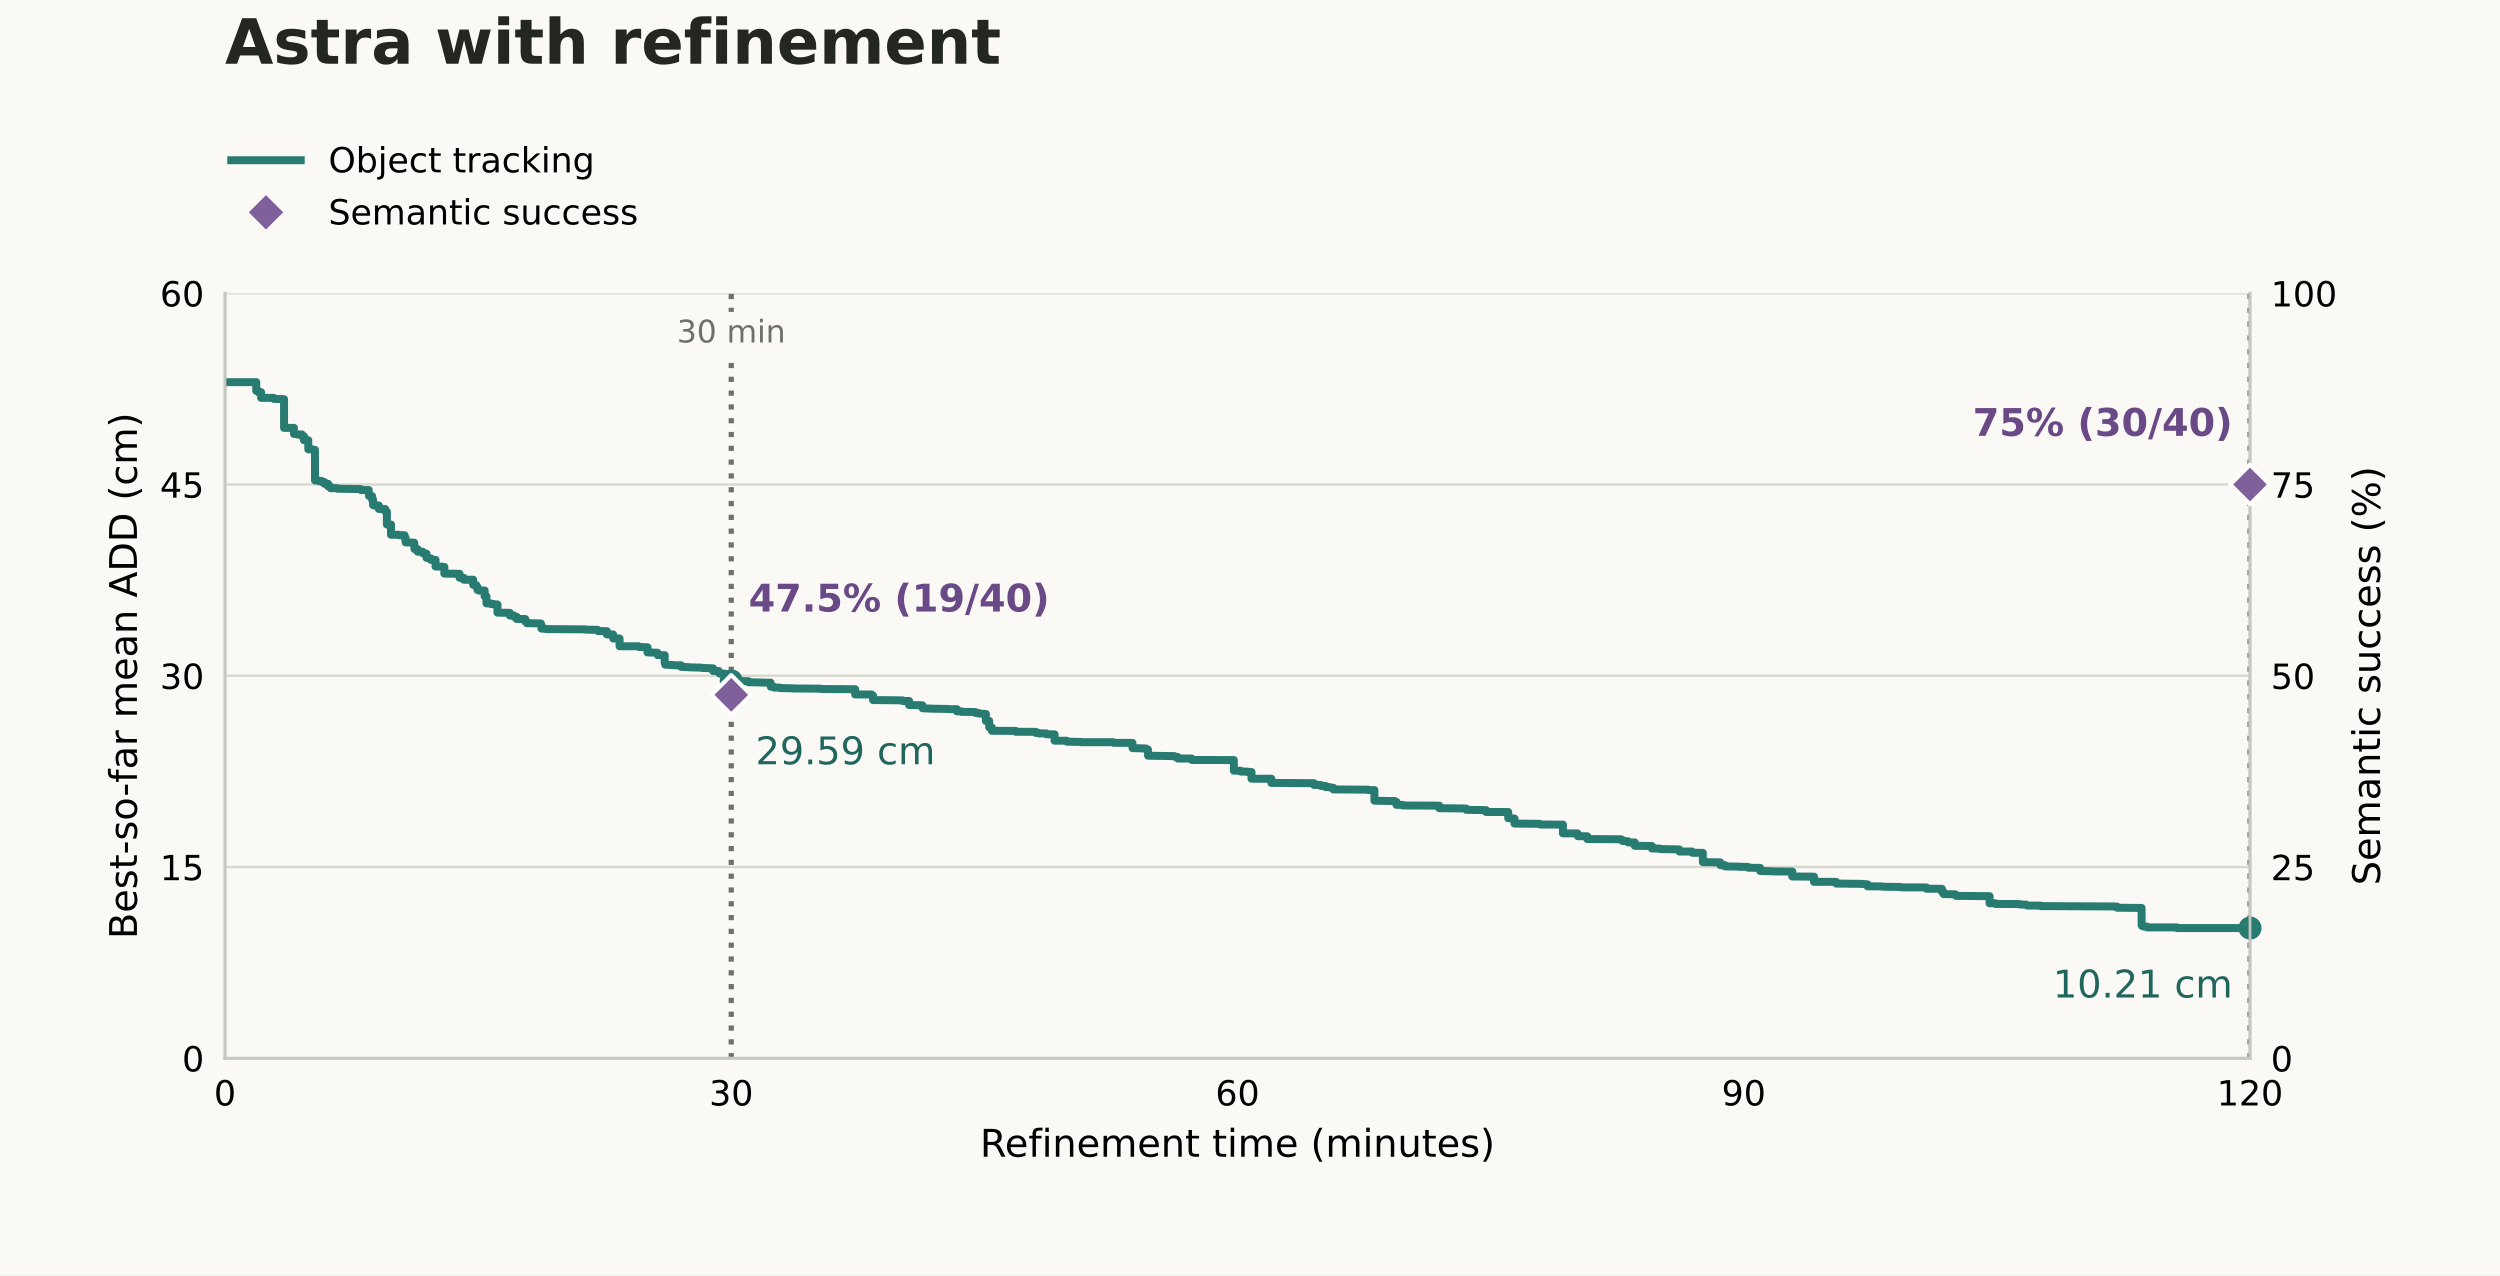
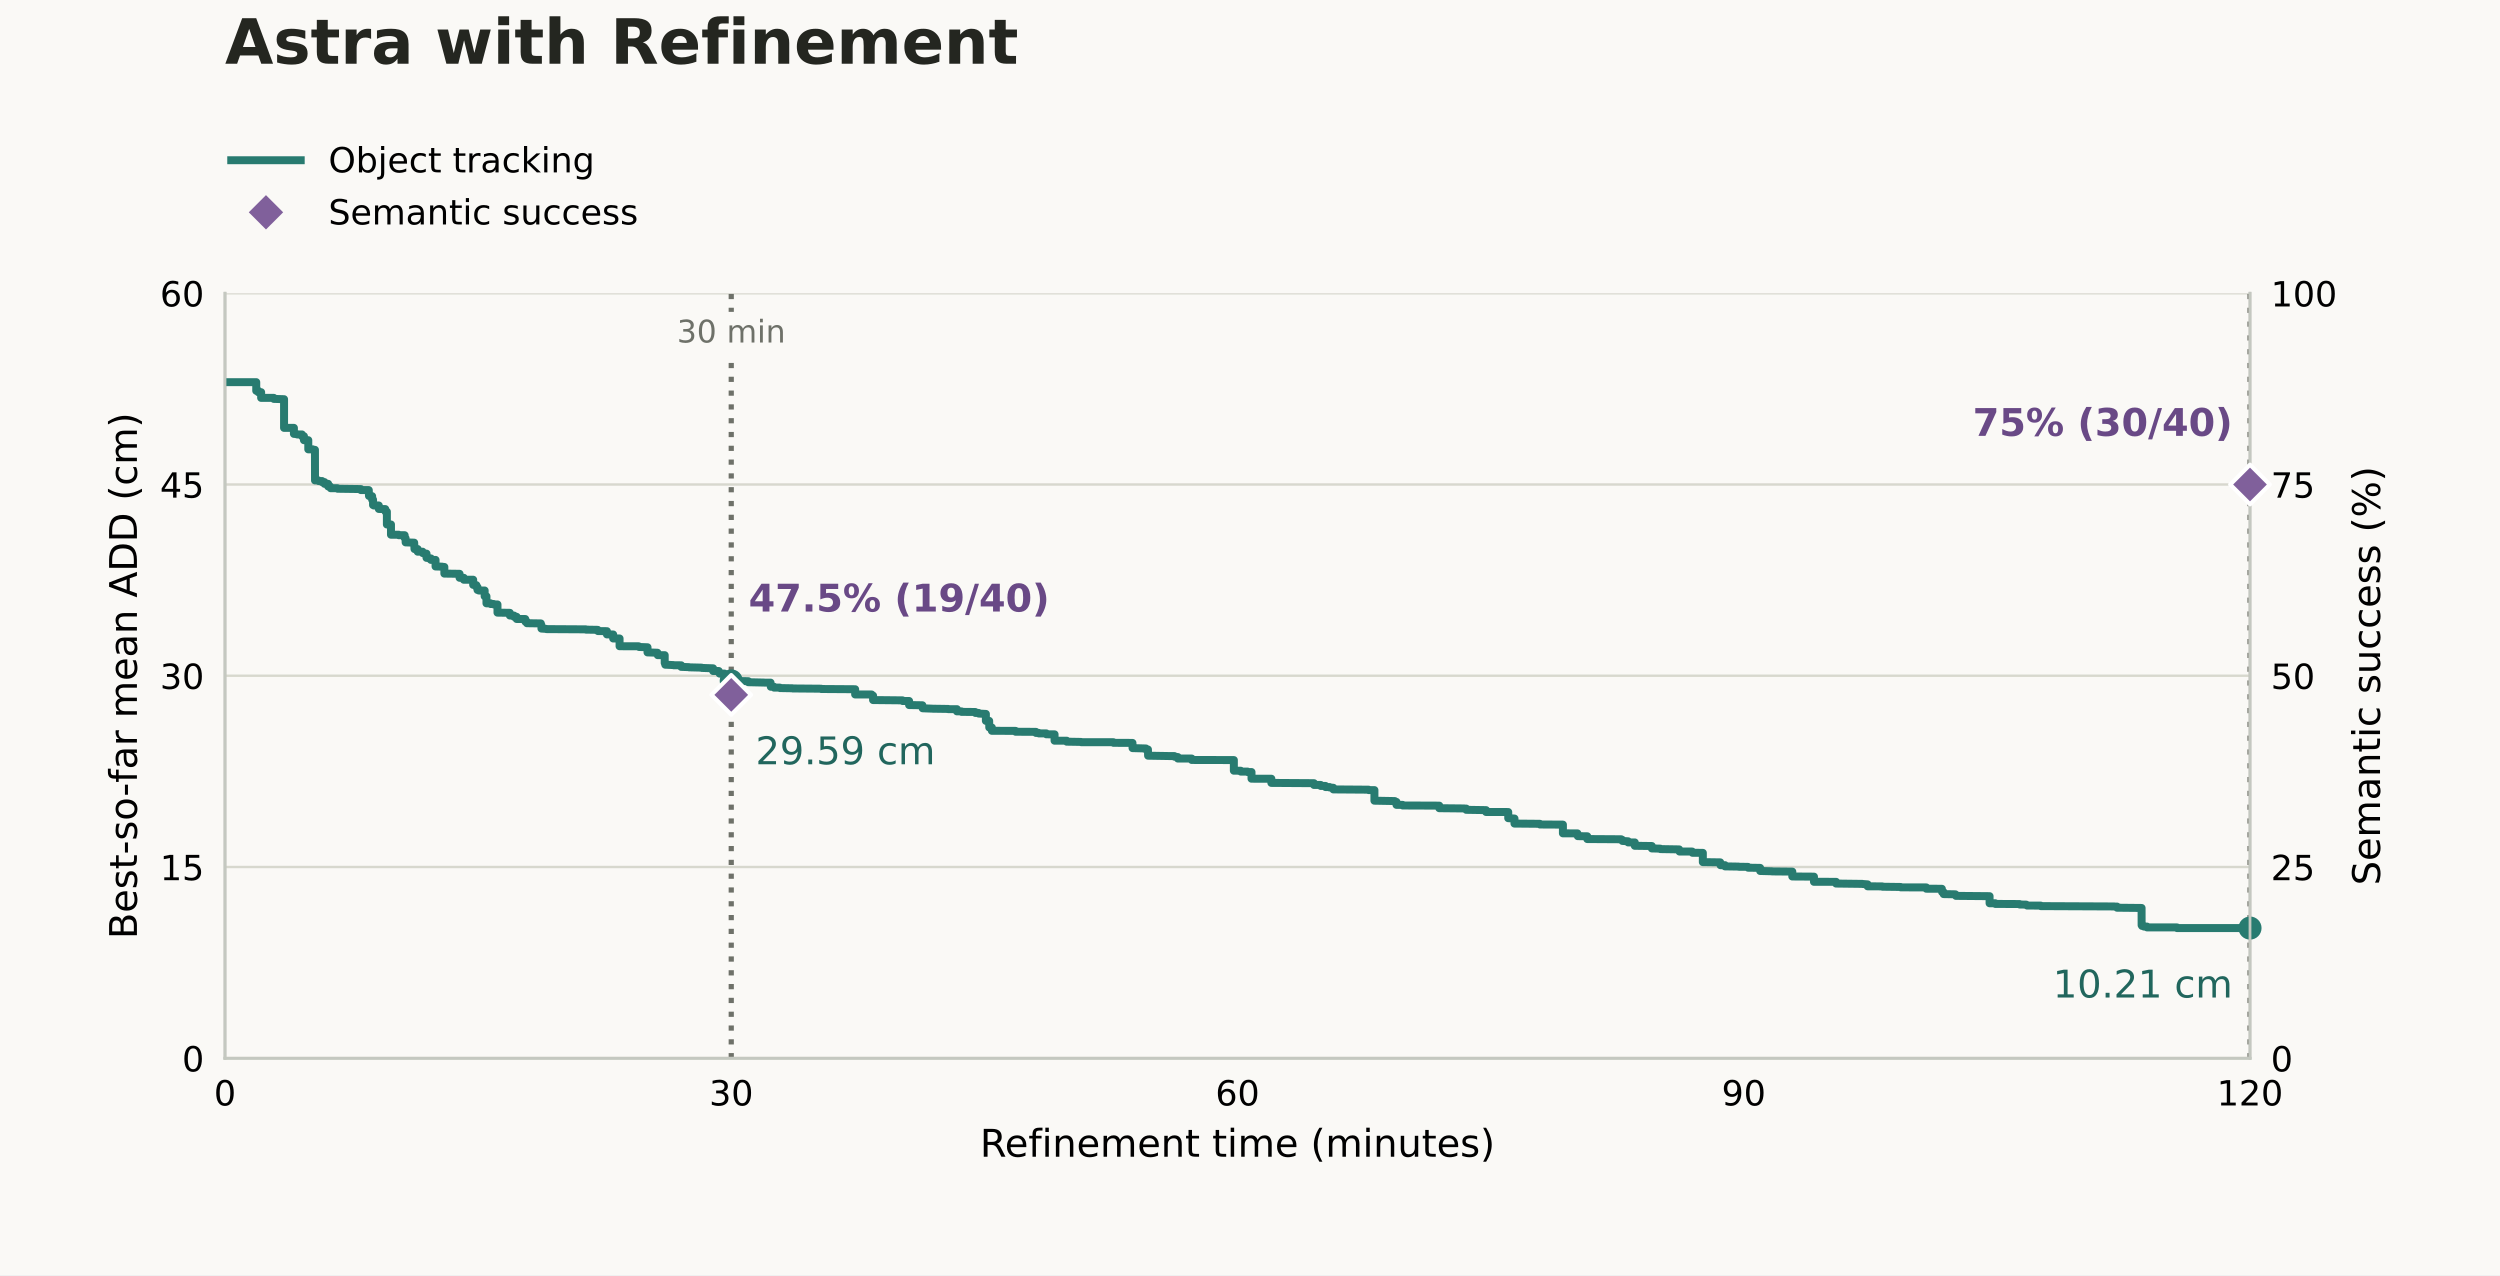
<svg xmlns="http://www.w3.org/2000/svg" xmlns:xlink="http://www.w3.org/1999/xlink" width="720pt" height="367.2pt" viewBox="0 0 720 367.2" version="1.1">
  <defs>
    <style type="text/css">*{stroke-linejoin: round; stroke-linecap: butt}</style>
  </defs>
  <g id="figure_1">
    <g id="patch_1">
      <path d="M 0 367.2 L 720 367.2 L 720 0 L 0 0 z " style="fill: #faf9f6" />
    </g>
    <g id="axes_1">
      <g id="patch_2">
        <path d="M 64.8 304.776 L 648 304.776 L 648 84.456 L 64.8 84.456 z " style="fill: #faf9f6" />
      </g>
      <g id="matplotlib.axis_1">
        <g id="xtick_1">
          <g id="line2d_1" />
          <g id="text_1">
            <text style="font-size: 10px; font-family: 'DejaVu Sans'; text-anchor: middle" x="64.8" y="318.374" transform="rotate(-0 64.8 318.3737)">0</text>
          </g>
        </g>
        <g id="xtick_2">
          <g id="line2d_2" />
          <g id="text_2">
            <text style="font-size: 10px; font-family: 'DejaVu Sans'; text-anchor: middle" x="210.6" y="318.374" transform="rotate(-0 210.6 318.3737)">30</text>
          </g>
        </g>
        <g id="xtick_3">
          <g id="line2d_3" />
          <g id="text_3">
            <text style="font-size: 10px; font-family: 'DejaVu Sans'; text-anchor: middle" x="356.4" y="318.374" transform="rotate(-0 356.4 318.3737)">60</text>
          </g>
        </g>
        <g id="xtick_4">
          <g id="line2d_4" />
          <g id="text_4">
            <text style="font-size: 10px; font-family: 'DejaVu Sans'; text-anchor: middle" x="502.2" y="318.374" transform="rotate(-0 502.2 318.3737)">90</text>
          </g>
        </g>
        <g id="xtick_5">
          <g id="line2d_5" />
          <g id="text_5">
            <text style="font-size: 10px; font-family: 'DejaVu Sans'; text-anchor: middle" x="648" y="318.374" transform="rotate(-0 648 318.3737)">120</text>
          </g>
        </g>
        <g id="text_6">
          <text style="font-size: 11px; font-family: 'DejaVu Sans'; text-anchor: middle" x="356.4" y="333.134" transform="rotate(-0 356.4 333.1343)">Refinement time (minutes)</text>
        </g>
      </g>
      <g id="matplotlib.axis_2">
        <g id="ytick_1">
          <g id="line2d_6">
            <path d="M 64.8 304.776 L 648 304.776 " clip-path="url(#pd3fb340bf3)" style="fill: none; stroke: #d7d8ce; stroke-width: 0.7; stroke-linecap: square" />
          </g>
          <g id="line2d_7" />
          <g id="text_7">
            <text style="font-size: 10px; font-family: 'DejaVu Sans'; text-anchor: end" x="58.8" y="308.575" transform="rotate(-0 58.8 308.5748)">0</text>
          </g>
        </g>
        <g id="ytick_2">
          <g id="line2d_8">
            <path d="M 64.8 249.696 L 648 249.696 " clip-path="url(#pd3fb340bf3)" style="fill: none; stroke: #d7d8ce; stroke-width: 0.7; stroke-linecap: square" />
          </g>
          <g id="line2d_9" />
          <g id="text_8">
            <text style="font-size: 10px; font-family: 'DejaVu Sans'; text-anchor: end" x="58.8" y="253.495" transform="rotate(-0 58.8 253.4948)">15</text>
          </g>
        </g>
        <g id="ytick_3">
          <g id="line2d_10">
            <path d="M 64.8 194.616 L 648 194.616 " clip-path="url(#pd3fb340bf3)" style="fill: none; stroke: #d7d8ce; stroke-width: 0.7; stroke-linecap: square" />
          </g>
          <g id="line2d_11" />
          <g id="text_9">
            <text style="font-size: 10px; font-family: 'DejaVu Sans'; text-anchor: end" x="58.8" y="198.415" transform="rotate(-0 58.8 198.4148)">30</text>
          </g>
        </g>
        <g id="ytick_4">
          <g id="line2d_12">
            <path d="M 64.8 139.536 L 648 139.536 " clip-path="url(#pd3fb340bf3)" style="fill: none; stroke: #d7d8ce; stroke-width: 0.7; stroke-linecap: square" />
          </g>
          <g id="line2d_13" />
          <g id="text_10">
            <text style="font-size: 10px; font-family: 'DejaVu Sans'; text-anchor: end" x="58.8" y="143.335" transform="rotate(-0 58.8 143.3348)">45</text>
          </g>
        </g>
        <g id="ytick_5">
          <g id="line2d_14">
            <path d="M 64.8 84.456 L 648 84.456 " clip-path="url(#pd3fb340bf3)" style="fill: none; stroke: #d7d8ce; stroke-width: 0.7; stroke-linecap: square" />
          </g>
          <g id="line2d_15" />
          <g id="text_11">
            <text style="font-size: 10px; font-family: 'DejaVu Sans'; text-anchor: end" x="58.8" y="88.255" transform="rotate(-0 58.8 88.25483)">60</text>
          </g>
        </g>
        <g id="text_12">
          <text style="font-size: 11px; font-family: 'DejaVu Sans'; text-anchor: middle" x="39.432" y="194.616" transform="rotate(-90 39.43242 194.616)">Best-so-far mean ADD (cm)</text>
        </g>
      </g>
      <g id="line2d_16">
        <path d="M 210.6 304.776 L 210.6 84.456 " clip-path="url(#pd3fb340bf3)" style="fill: none; stroke-dasharray: 1.5,2.475; stroke-dashoffset: 0; stroke: #6e7169; stroke-width: 1.5" />
      </g>
      <g id="line2d_17">
        <path d="M 648 304.776 L 648 84.456 " clip-path="url(#pd3fb340bf3)" style="fill: none; stroke-dasharray: 1.5,2.475; stroke-dashoffset: 0; stroke: #6e7169; stroke-width: 1.5" />
      </g>
      <g id="patch_3">
        <path d="M 64.8 304.776 L 64.8 84.456 " style="fill: none; stroke: #c4c8c0; stroke-width: 0.8; stroke-linejoin: miter; stroke-linecap: square" />
      </g>
      <g id="patch_4">
        <path d="M 648 304.776 L 648 84.456 " style="fill: none; stroke: #c4c8c0; stroke-width: 0.8; stroke-linejoin: miter; stroke-linecap: square" />
      </g>
      <g id="patch_5">
        <path d="M 64.8 304.776 L 648 304.776 " style="fill: none; stroke: #c4c8c0; stroke-width: 0.8; stroke-linejoin: miter; stroke-linecap: square" />
      </g>
      <g id="line2d_18">
        <path d="M 64.8 110.063 L 73.797 110.063 L 73.797 112.551 L 74.392 112.551 L 74.392 112.956 L 75.208 112.956 L 75.208 114.588 L 78.857 114.588 L 78.857 114.885 L 78.902 114.885 L 81.808 114.967 L 81.808 123.227 L 84.645 123.227 L 84.645 124.958 L 85.56 125.028 L 85.56 125.12 L 85.593 125.12 L 86.961 125.12 L 86.961 125.621 L 87.536 125.621 L 87.536 126.774 L 87.574 126.774 L 88.786 126.774 L 88.786 129.406 L 90.096 129.406 L 90.096 129.539 L 90.705 129.553 L 90.725 138.365 L 90.813 138.365 L 91.737 138.365 L 91.737 138.54 L 92.748 138.54 L 92.748 138.848 L 93.462 138.848 L 93.462 139.344 L 93.49 139.344 L 94.504 139.344 L 94.504 140.088 L 94.537 140.088 L 95.056 140.088 L 95.056 140.308 L 95.232 140.308 L 95.232 140.605 L 97.218 140.608 L 97.218 140.759 L 103.934 140.85 L 103.934 141.145 L 106.205 141.145 L 106.268 142.834 L 106.316 142.834 L 107.175 142.899 L 107.175 143.896 L 107.251 143.896 L 107.437 143.896 L 107.437 145.46 L 107.654 145.46 L 107.654 145.579 L 107.703 145.579 L 109.093 145.579 L 109.093 146.582 L 110.96 146.612 L 111.05 147.361 L 111.421 147.361 L 111.421 151.051 L 112.602 151.051 L 112.602 154 L 114.835 154 L 114.835 154.143 L 116.537 154.143 L 116.537 154.938 L 116.804 154.992 L 116.824 156.207 L 119.282 156.286 L 119.371 158.126 L 120.296 158.126 L 120.296 158.888 L 121.702 158.888 L 121.75 159.293 L 122.062 159.293 L 122.062 159.407 L 122.09 159.407 L 122.835 159.441 L 122.835 160.664 L 123.529 160.664 L 123.529 160.825 L 123.602 160.825 L 124.112 160.825 L 124.112 161.251 L 125.44 161.251 L 125.44 163.145 L 127.378 163.197 L 127.378 163.284 L 127.973 163.284 L 127.973 165.198 L 127.99 165.198 L 132.355 165.256 L 132.355 166.403 L 133.574 166.407 L 133.574 166.963 L 136.273 166.964 L 136.273 168.441 L 136.286 168.441 L 137.199 168.522 L 137.199 169.058 L 137.525 169.093 L 137.525 169.915 L 137.902 169.915 L 137.902 170.067 L 137.949 170.067 L 139.581 170.067 L 139.581 171.728 L 139.655 171.728 L 140.098 171.728 L 140.098 173.757 L 140.191 173.757 L 141.296 173.757 L 141.296 173.958 L 142.225 173.958 L 142.225 174.086 L 142.266 174.086 L 143.274 174.086 L 143.274 176.439 L 146.832 176.494 L 146.832 177.266 L 146.912 177.266 L 148.033 177.277 L 148.033 177.633 L 148.793 177.633 L 148.793 178.266 L 148.894 178.266 L 151.271 178.273 L 151.339 179.069 L 151.362 179.069 L 151.759 179.069 L 151.759 179.485 L 155.757 179.543 L 155.757 180.049 L 155.815 180.049 L 155.937 180.049 L 155.937 181.033 L 155.955 181.033 L 157.366 181.124 L 157.366 181.182 L 168.75 181.252 L 168.75 181.339 L 168.842 181.339 L 172.137 181.393 L 172.21 181.745 L 174.796 181.778 L 174.796 182.715 L 176.594 182.726 L 176.594 183.884 L 176.671 183.884 L 178.435 183.884 L 178.435 186.115 L 178.533 186.115 L 183.936 186.128 L 184.041 186.33 L 186.483 186.412 L 186.483 187.894 L 186.544 187.894 L 189.343 187.987 L 189.439 188.689 L 191.434 188.689 L 191.434 190.94 L 191.544 190.94 L 191.6 190.94 L 191.6 191.439 L 191.707 191.439 L 194.021 191.547 L 194.021 191.598 L 194.096 191.598 L 196.178 191.606 L 196.178 192.058 L 198.456 192.141 L 198.456 192.19 L 198.472 192.19 L 202.08 192.28 L 202.116 192.365 L 202.174 192.365 L 205.375 192.474 L 205.375 193.255 L 205.473 193.255 L 207.008 193.255 L 207.008 193.639 L 207.062 193.639 L 207.243 193.639 L 207.243 193.995 L 207.346 193.995 L 208.648 193.995 L 208.648 194.914 L 208.681 194.914 L 209.626 194.914 L 209.675 196.083 L 209.734 196.083 L 215.513 196.185 L 215.513 196.478 L 220.197 196.583 L 220.197 196.597 L 221.919 196.597 L 221.991 197.788 L 222.013 197.788 L 222.927 197.788 L 222.927 198.031 L 222.98 198.031 L 224.622 198.033 L 224.622 198.164 L 224.723 198.164 L 228.268 198.227 L 228.268 198.276 L 236.492 198.347 L 236.492 198.432 L 246.284 198.5 L 246.284 200.005 L 246.317 200.005 L 251.021 200.009 L 251.021 200.343 L 251.114 200.343 L 251.447 200.343 L 251.447 201.615 L 259.939 201.702 L 259.939 201.887 L 260.036 201.887 L 261.822 201.887 L 261.822 203.055 L 265.649 203.118 L 265.722 203.986 L 265.722 203.986 L 268.537 204.095 L 268.537 204.108 L 268.621 204.108 L 273.142 204.175 L 273.142 204.24 L 273.183 204.24 L 275.594 204.24 L 275.594 204.87 L 275.608 204.87 L 276.902 204.871 L 276.902 205.017 L 276.935 205.017 L 280.88 205.055 L 280.927 205.332 L 281.875 205.332 L 281.875 205.507 L 283.932 205.607 L 283.932 207.612 L 283.996 207.612 L 284.88 207.612 L 284.911 209.522 L 284.927 209.522 L 285.657 209.523 L 285.657 210.47 L 285.681 210.47 L 292.487 210.493 L 292.487 210.742 L 292.557 210.742 L 298.349 210.775 L 298.349 211.08 L 299.2 211.08 L 299.2 211.224 L 299.297 211.224 L 301.35 211.224 L 301.35 211.479 L 301.399 211.479 L 303.714 211.489 L 303.714 213.319 L 307.213 213.32 L 307.213 213.606 L 307.312 213.606 L 311.352 213.673 L 311.352 213.748 L 320.675 213.759 L 320.675 213.932 L 326.149 213.957 L 326.176 215.455 L 326.22 215.455 L 330.028 215.56 L 330.028 215.841 L 330.117 215.841 L 330.607 215.846 L 330.651 217.641 L 337.183 217.751 L 337.183 217.753 L 338.235 217.753 L 338.235 217.927 L 338.325 217.927 L 339.234 218.035 L 339.234 218.464 L 339.239 218.464 L 343.21 218.464 L 343.222 218.871 L 343.222 218.871 L 355.349 218.899 L 355.349 221.959 L 357.333 221.968 L 357.333 222.217 L 359.289 222.217 L 359.289 222.348 L 359.31 222.348 L 360.434 222.348 L 360.434 224.268 L 366.149 224.27 L 366.149 225.477 L 366.153 225.477 L 378.422 225.559 L 378.422 226.061 L 378.532 226.061 L 380.361 226.062 L 380.361 226.352 L 381.754 226.352 L 381.754 226.671 L 381.754 226.671 L 382.935 226.671 L 382.935 226.798 L 383.01 226.798 L 384.006 226.884 L 384.006 227.351 L 384.102 227.351 L 394.169 227.427 L 394.169 227.549 L 395.833 227.55 L 395.833 230.601 L 395.888 230.601 L 401.702 230.708 L 401.702 230.947 L 402.184 230.947 L 402.184 231.797 L 402.262 231.797 L 403.976 231.801 L 403.976 231.98 L 414.51 232.023 L 414.51 232.763 L 414.614 232.763 L 421.761 232.836 L 421.761 232.875 L 422.282 232.875 L 422.282 233.231 L 422.375 233.231 L 427.985 233.316 L 427.985 233.852 L 428.001 233.852 L 434.371 233.864 L 434.371 235.639 L 434.428 235.639 L 436.17 235.74 L 436.17 237.191 L 443.502 237.257 L 443.502 237.454 L 443.584 237.454 L 450.117 237.49 L 450.117 240.001 L 450.19 240.001 L 454.306 240.016 L 454.413 240.813 L 457.135 240.85 L 457.135 241.645 L 466.898 241.709 L 466.898 241.845 L 466.986 241.845 L 467.168 241.845 L 467.246 242.187 L 468.908 242.292 L 468.908 242.619 L 470.817 242.619 L 470.817 243.591 L 470.878 243.591 L 475.729 243.654 L 475.729 244.352 L 475.808 244.352 L 478.173 244.41 L 478.173 244.537 L 483.596 244.625 L 483.701 245.242 L 487.341 245.244 L 487.43 245.602 L 487.448 245.602 L 490.416 245.621 L 490.416 248.29 L 490.445 248.29 L 495.432 248.36 L 495.502 249.173 L 495.502 249.173 L 496.812 249.173 L 496.812 249.518 L 500.774 249.581 L 500.774 249.631 L 503.408 249.656 L 503.453 249.899 L 506.913 249.949 L 506.929 250.84 L 506.929 250.84 L 510.368 250.93 L 510.368 250.968 L 510.477 250.968 L 516.184 251.023 L 516.184 252.43 L 522.423 252.473 L 522.423 253.962 L 522.526 253.962 L 528.789 253.968 L 528.789 254.464 L 536.43 254.56 L 536.43 254.595 L 536.537 254.595 L 537.878 254.697 L 537.878 255.259 L 542.098 255.28 L 542.157 255.379 L 547.417 255.447 L 547.417 255.558 L 554.772 255.575 L 554.772 255.948 L 554.853 255.948 L 559.253 255.969 L 559.33 256.912 L 559.355 256.912 L 559.768 256.951 L 559.768 257.501 L 559.806 257.501 L 563.144 257.561 L 563.144 257.696 L 563.213 257.696 L 563.318 257.696 L 563.318 258.013 L 563.334 258.013 L 572.998 258.097 L 572.998 260.14 L 574.642 260.14 L 574.642 260.329 L 574.648 260.329 L 581.669 260.366 L 581.669 260.5 L 581.749 260.5 L 583.541 260.53 L 583.541 260.665 L 583.825 260.665 L 583.825 260.801 L 583.88 260.801 L 587.729 260.81 L 587.729 260.961 L 608.967 261.06 L 608.967 261.097 L 609.712 261.097 L 609.712 261.423 L 616.775 261.494 L 616.787 266.469 L 616.913 266.469 L 616.913 266.666 L 617.472 266.666 L 617.472 266.854 L 617.527 266.854 L 618.343 266.854 L 618.343 267.09 L 618.369 267.09 L 626.965 267.092 L 626.965 267.283 L 648 267.283 L 648 267.283 " clip-path="url(#pd3fb340bf3)" style="fill: none; stroke: #287b70; stroke-width: 2.3; stroke-linecap: square" />
      </g>
      <g id="text_13">
        <text style="font-size: 11px; font-family: 'DejaVu Sans'; text-anchor: start; fill: #21665d" x="217.6" y="220.11" transform="rotate(-0 217.6 220.1097)">29.59 cm</text>
      </g>
      <g id="text_14">
        <text style="font-size: 11px; font-family: 'DejaVu Sans'; text-anchor: end; fill: #21665d" x="643" y="287.283" transform="rotate(-0 643 287.2825)">10.21 cm</text>
      </g>
      <g id="text_15">
        <g id="patch_6">
          <path d="M 192.978 102.781 L 228.222 102.781 L 228.222 89.82 L 192.978 89.82 z " style="fill: #faf9f6" />
        </g>
        <text style="font-size: 9px; font-family: 'DejaVu Sans'; text-anchor: middle; fill: #6e7169" x="210.6" y="98.639" transform="rotate(-0 210.6 98.63859)">30 min</text>
      </g>
      <g id="PathCollection_1">
        <defs>
          <path id="md4945853eb" d="M 0 2.828 C 0.75 2.828 1.47 2.53 2 2 C 2.53 1.47 2.828 0.75 2.828 0 C 2.828 -0.75 2.53 -1.47 2 -2 C 1.47 -2.53 0.75 -2.828 0 -2.828 C -0.75 -2.828 -1.47 -2.53 -2 -2 C -2.53 -1.47 -2.828 -0.75 -2.828 0 C -2.828 0.75 -2.53 1.47 -2 2 C -1.47 2.53 -0.75 2.828 0 2.828 z " style="stroke: #287b70" />
        </defs>
        <g>
          <use xlink:href="#md4945853eb" x="210.6" y="196.11" style="fill: #287b70; stroke: #287b70" />
          <use xlink:href="#md4945853eb" x="648" y="267.283" style="fill: #287b70; stroke: #287b70" />
        </g>
      </g>
    </g>
    <g id="axes_2">
      <g id="matplotlib.axis_3">
        <g id="ytick_6">
          <g id="line2d_19" />
          <g id="text_16">
            <text style="font-size: 10px; font-family: 'DejaVu Sans'; text-anchor: start" x="654" y="308.575" transform="rotate(-0 654 308.5748)">0</text>
          </g>
        </g>
        <g id="ytick_7">
          <g id="line2d_20" />
          <g id="text_17">
            <text style="font-size: 10px; font-family: 'DejaVu Sans'; text-anchor: start" x="654" y="253.495" transform="rotate(-0 654 253.4948)">25</text>
          </g>
        </g>
        <g id="ytick_8">
          <g id="line2d_21" />
          <g id="text_18">
            <text style="font-size: 10px; font-family: 'DejaVu Sans'; text-anchor: start" x="654" y="198.415" transform="rotate(-0 654 198.4148)">50</text>
          </g>
        </g>
        <g id="ytick_9">
          <g id="line2d_22" />
          <g id="text_19">
            <text style="font-size: 10px; font-family: 'DejaVu Sans'; text-anchor: start" x="654" y="143.335" transform="rotate(-0 654 143.3348)">75</text>
          </g>
        </g>
        <g id="ytick_10">
          <g id="line2d_23" />
          <g id="text_20">
            <text style="font-size: 10px; font-family: 'DejaVu Sans'; text-anchor: start" x="654" y="88.255" transform="rotate(-0 654 88.25483)">100</text>
          </g>
        </g>
        <g id="text_21">
          <text style="font-size: 11px; font-family: 'DejaVu Sans'; text-anchor: middle" x="685.446" y="194.616" transform="rotate(-90 685.4458 194.616)">Semantic success (%)</text>
        </g>
      </g>
      <g id="patch_7">
        <path d="M 64.8 304.776 L 64.8 84.456 " style="fill: none; stroke: #c4c8c0; stroke-width: 0.8; stroke-linejoin: miter; stroke-linecap: square" />
      </g>
      <g id="patch_8">
        <path d="M 648 304.776 L 648 84.456 " style="fill: none; stroke: #c4c8c0; stroke-width: 0.8; stroke-linejoin: miter; stroke-linecap: square" />
      </g>
      <g id="patch_9">
        <path d="M 64.8 304.776 L 648 304.776 " style="fill: none; stroke: #c4c8c0; stroke-width: 0.8; stroke-linejoin: miter; stroke-linecap: square" />
      </g>
      <g id="text_22">
        <text style="font-weight: 700; font-size: 11px; font-family: 'DejaVu Sans'; text-anchor: start; fill: #694986" x="215.6" y="176.124" transform="rotate(-0 215.6 176.124)">47.5% (19/40)</text>
      </g>
      <g id="text_23">
        <text style="font-weight: 700; font-size: 11px; font-family: 'DejaVu Sans'; text-anchor: end; fill: #694986" x="643" y="125.536" transform="rotate(-0 643 125.536)">75% (30/40)</text>
      </g>
      <g id="PathCollection_2">
        <defs>
          <path id="ma60c779d63" d="M -0 5.701 L 5.701 0 L 0 -5.701 L -5.701 -0 z " style="stroke: #ffffff; stroke-width: 1.2" />
        </defs>
        <g>
          <use xlink:href="#ma60c779d63" x="210.6" y="200.124" style="fill: #80609b; stroke: #ffffff; stroke-width: 1.2" />
        </g>
      </g>
      <g id="PathCollection_3">
        <g>
          <use xlink:href="#ma60c779d63" x="648" y="139.536" style="fill: #80609b; stroke: #ffffff; stroke-width: 1.2" />
        </g>
      </g>
    </g>
    <g id="text_24">
-       <text style="font-weight: 700; font-size: 18px; font-family: 'DejaVu Sans'; text-anchor: start; fill: #242620" x="64.8" y="18.36" transform="rotate(-0 64.8 18.36)">Astra with refinement</text>
+       <text style="font-weight: 700; font-size: 18px; font-family: 'DejaVu Sans'; text-anchor: start; fill: #242620" x="64.8" y="18.36" transform="rotate(-0 64.8 18.36)">Astra with Refinement</text>
    </g>
    <g id="legend_1">
      <g id="line2d_24">
        <path d="M 66.6 46.146 L 76.6 46.146 L 86.6 46.146 " style="fill: none; stroke: #287b70; stroke-width: 2.3; stroke-linecap: square" />
      </g>
      <g id="text_25">
        <text style="font-size: 10px; font-family: 'DejaVu Sans'; text-anchor: start" x="94.6" y="49.646" transform="rotate(-0 94.6 49.64644)">Object tracking</text>
      </g>
      <g id="line2d_25">
        <path d="M 66.6 61.147 L 76.6 61.147 L 86.6 61.147 " style="fill: none" />
        <defs>
          <path id="mb06481399c" d="M -0 4.243 L 4.243 0 L 0 -4.243 L -4.243 -0 z " style="stroke: #80609b; stroke-linejoin: miter" />
        </defs>
        <g>
          <use xlink:href="#mb06481399c" x="76.6" y="61.147" style="fill: #80609b; stroke: #80609b; stroke-linejoin: miter" />
        </g>
      </g>
      <g id="text_26">
        <text style="font-size: 10px; font-family: 'DejaVu Sans'; text-anchor: start" x="94.6" y="64.647" transform="rotate(-0 94.6 64.64722)">Semantic success</text>
      </g>
    </g>
  </g>
  <defs>
    <clipPath id="pd3fb340bf3">
      <rect x="64.8" y="84.456" width="583.2" height="220.32" />
    </clipPath>
  </defs>
</svg>
